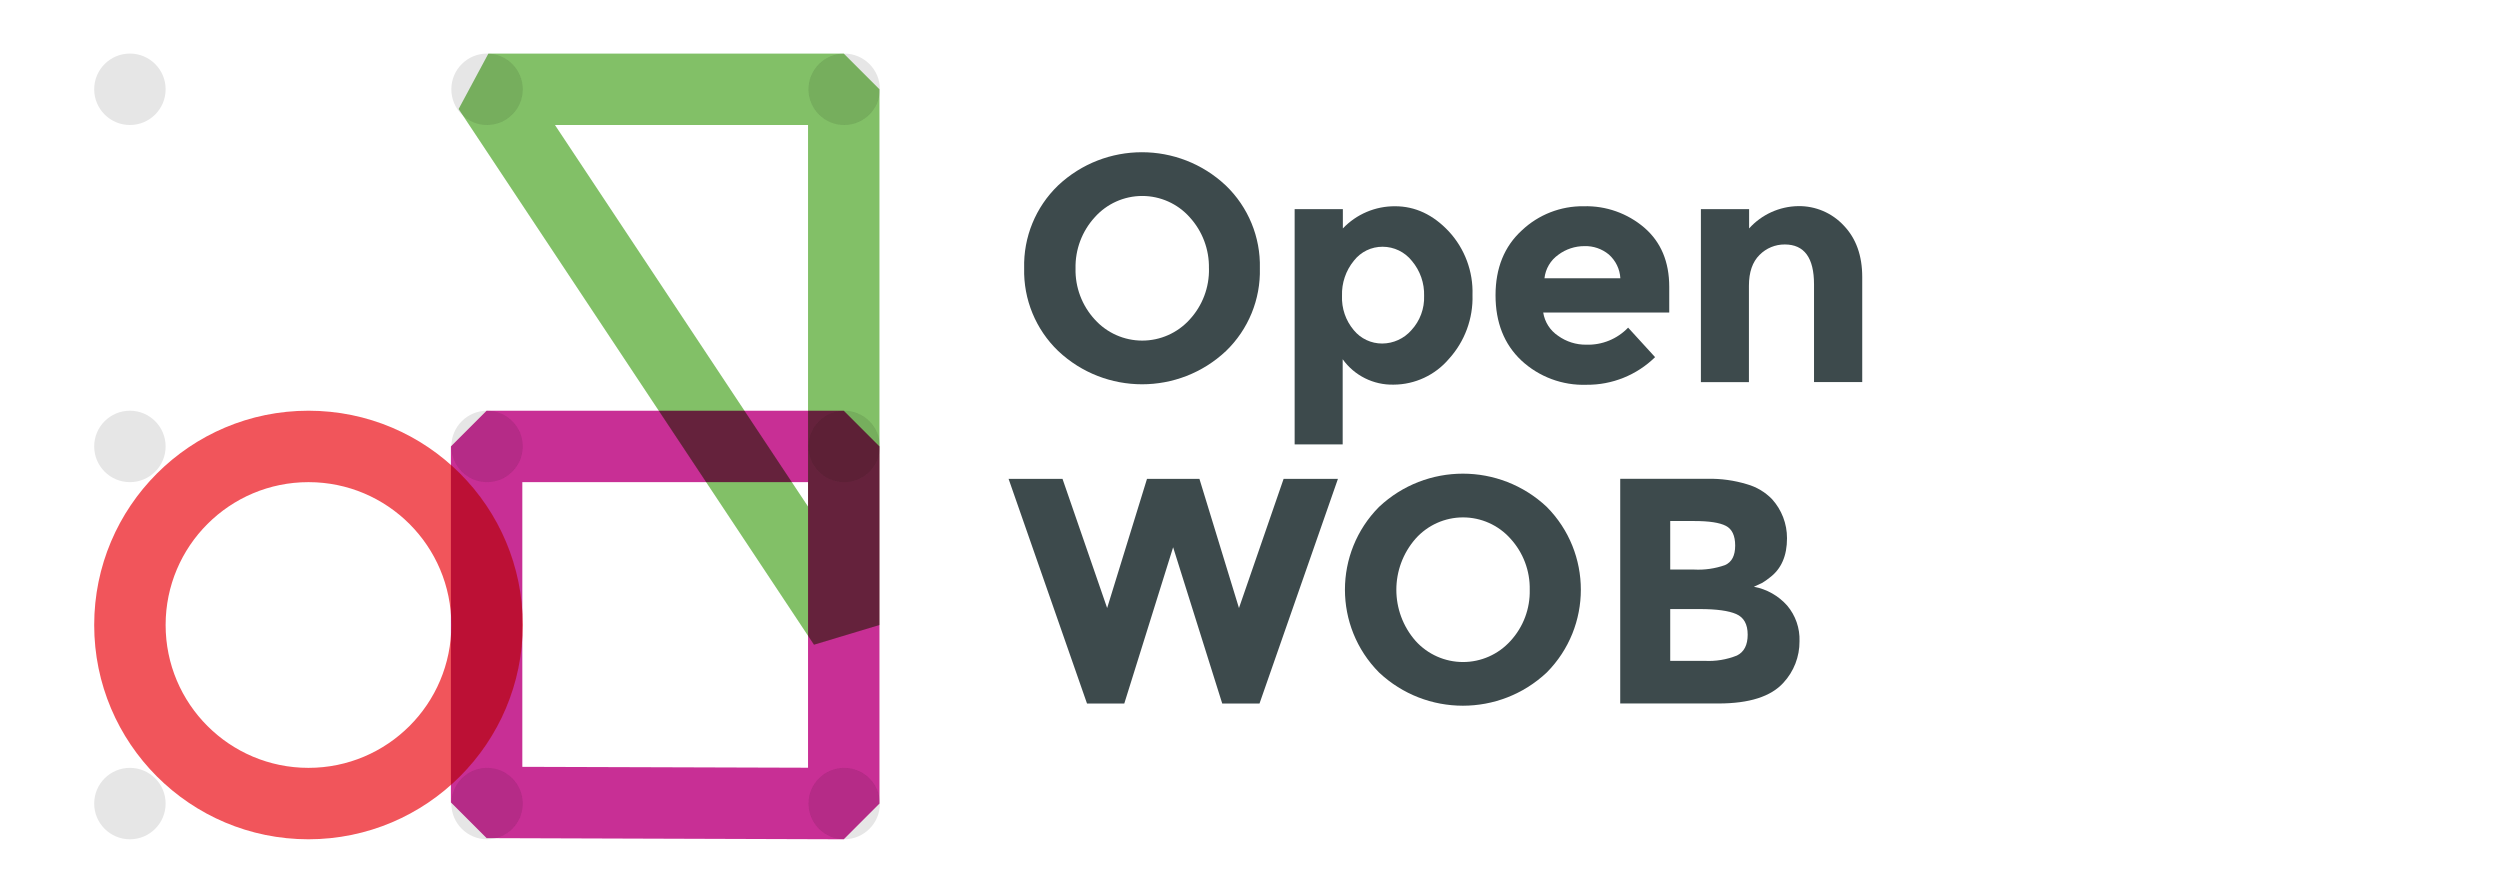
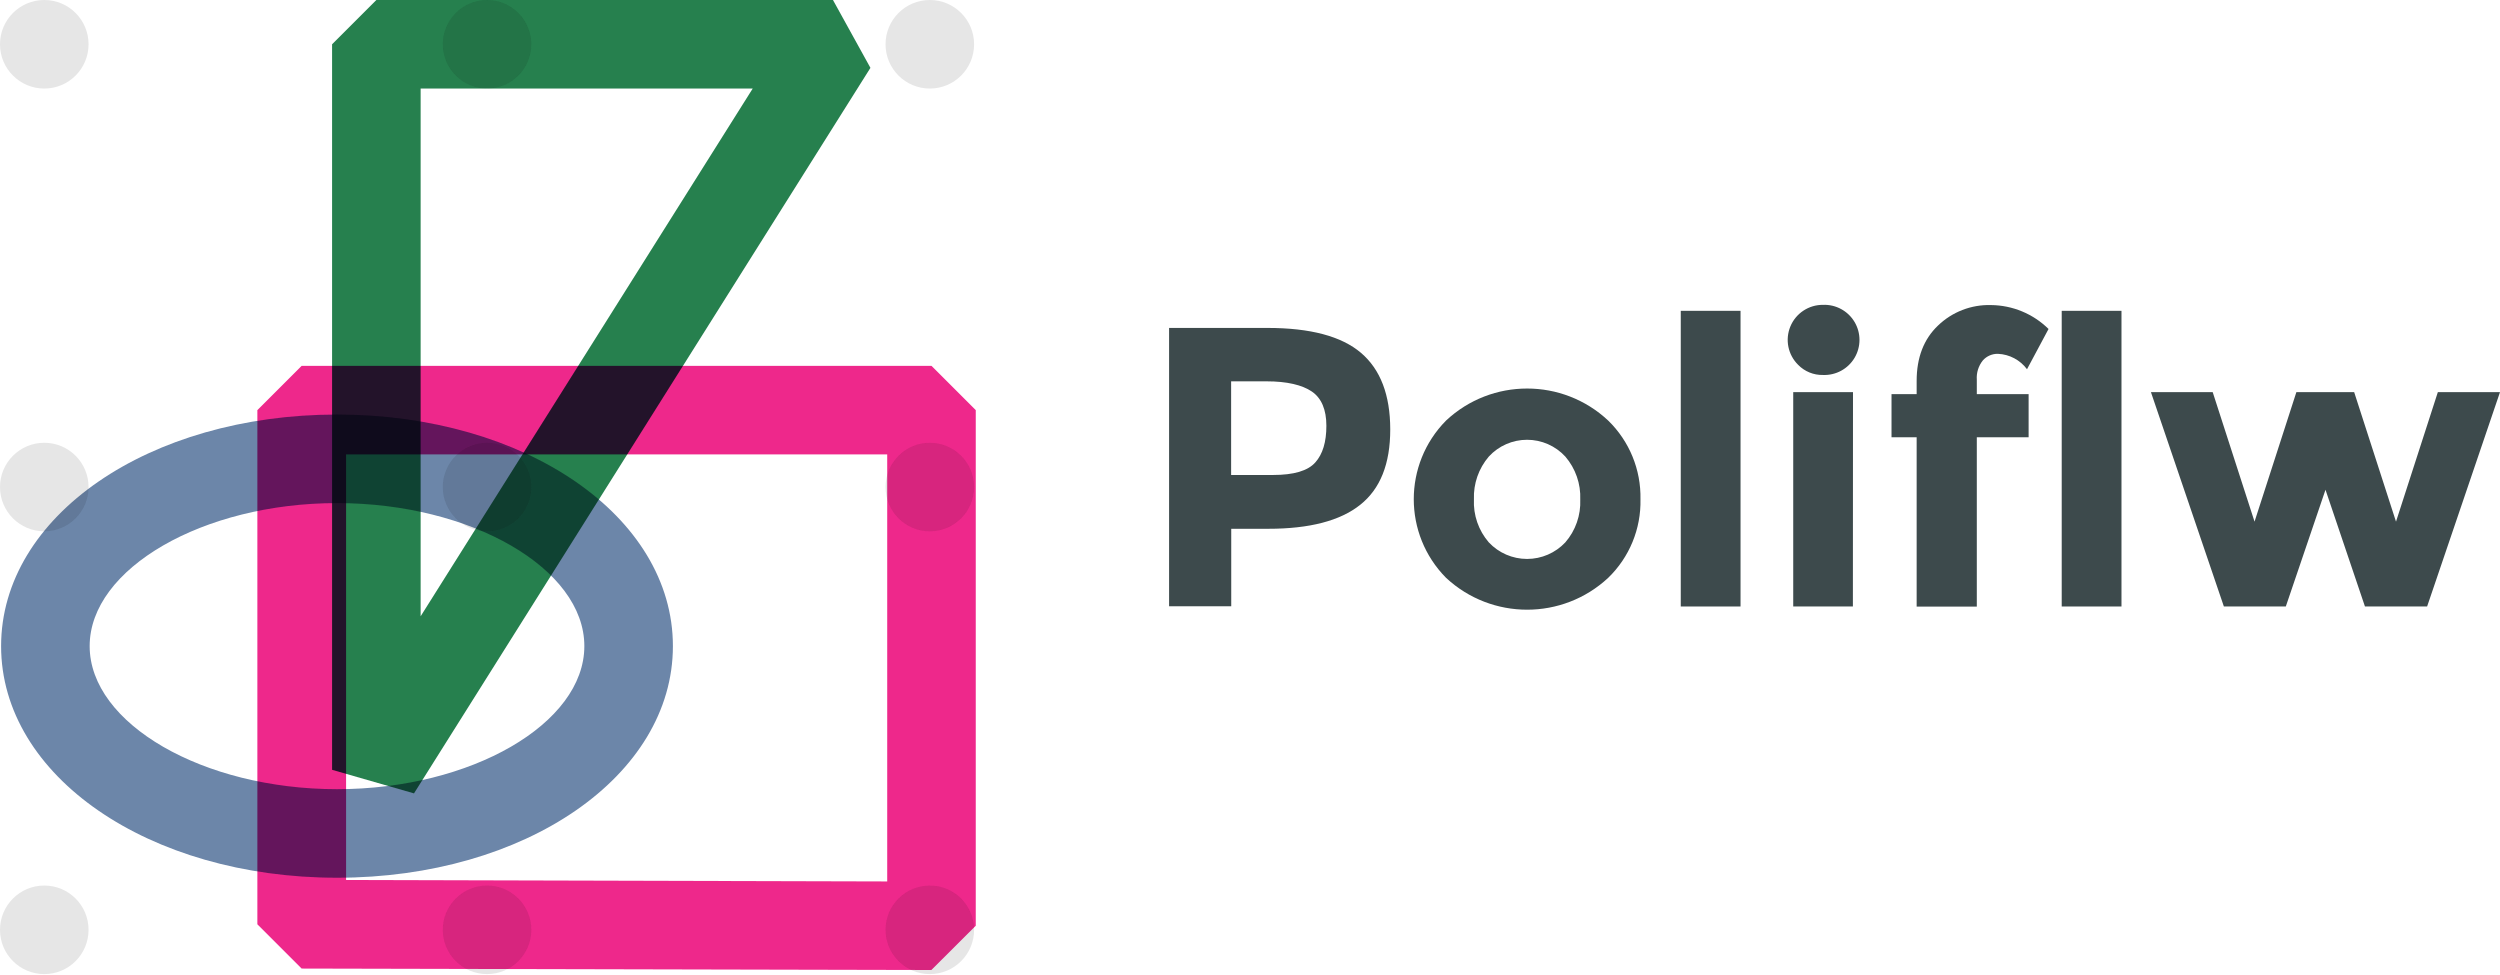
- <svg xmlns="http://www.w3.org/2000/svg" viewBox="0 0 560 200">
+ <svg xmlns="http://www.w3.org/2000/svg" viewBox="0 0 451.7 176">
  <defs>
-     <style>.cls-1{isolation:isolate;}.cls-2{fill:#3d4a4c;}.cls-3{fill:#e6e6e6;}.cls-4{fill:#c21889;}.cls-4,.cls-5{opacity:0.9;}.cls-4,.cls-5,.cls-6{mix-blend-mode:multiply;}.cls-5{fill:#74b957;}.cls-6{fill:#ec1c24;opacity:0.75;}</style>
+     <style>.cls-1{isolation:isolate;}.cls-2{fill:#3d4a4c;}.cls-3{fill:#e6e6e6;}.cls-4{fill:#ec117e;}.cls-4,.cls-5{opacity:0.9;}.cls-4,.cls-5,.cls-6{mix-blend-mode:multiply;}.cls-5{fill:#0e723b;}.cls-6{fill:#3b5d8c;opacity:0.75;}</style>
  </defs>
  <g class="cls-1">
-     <g id="Layer_1" data-name="Layer 1">
-       <path class="cls-2" d="M274.62,78.63a27.42,27.42,0,0,1-37.58,0,24.86,24.86,0,0,1-7.63-18.54A24.86,24.86,0,0,1,237,41.55a27.42,27.42,0,0,1,37.58,0,24.86,24.86,0,0,1,7.63,18.54A24.86,24.86,0,0,1,274.62,78.63Zm-3.82-18.5a16.47,16.47,0,0,0-4.32-11.48,14.24,14.24,0,0,0-21.24,0,16.47,16.47,0,0,0-4.32,11.48,16.33,16.33,0,0,0,4.32,11.45,14.32,14.32,0,0,0,21.24,0A16.34,16.34,0,0,0,270.81,60.13Z" />
-       <path class="cls-2" d="M312.49,46.2q6.77,0,12.06,5.65a20,20,0,0,1,5.29,14.22,20.37,20.37,0,0,1-5.29,14.33,16.33,16.33,0,0,1-12.38,5.76,13.64,13.64,0,0,1-11.41-5.69V99.55H290V46.85h10.8v4.32A16,16,0,0,1,312.49,46.2ZM300.61,66.25a11.23,11.23,0,0,0,2.63,7.7,8.18,8.18,0,0,0,6.37,3,8.73,8.73,0,0,0,6.55-3A10.74,10.74,0,0,0,319,66.29a11.59,11.59,0,0,0-2.74-7.85,8.38,8.38,0,0,0-6.55-3.17,8.1,8.1,0,0,0-6.44,3.13A11.79,11.79,0,0,0,300.61,66.25Z" />
-       <path class="cls-2" d="M370.74,80a21.66,21.66,0,0,1-15.37,6.19,20.4,20.4,0,0,1-14.58-5.44Q335,75.29,335,66.14T340.9,51.6a19.79,19.79,0,0,1,13.86-5.4A20,20,0,0,1,368.33,51q5.58,4.82,5.58,13.25V70H345.68A7.7,7.7,0,0,0,349,75.21a10.59,10.59,0,0,0,6.34,2,12.43,12.43,0,0,0,9.36-3.82ZM360.37,57a8.18,8.18,0,0,0-5.44-1.87,9.73,9.73,0,0,0-5.87,1.94,7.43,7.43,0,0,0-3.1,5.26h17A7.67,7.67,0,0,0,360.37,57Z" />
-       <path class="cls-2" d="M391.76,64v21.6H381V46.85h10.8v4.32a15.12,15.12,0,0,1,11-5A13.64,13.64,0,0,1,413,50.52q4.14,4.32,4.14,11.52V85.58h-10.8V63.69q0-8.93-6.55-8.93a7.86,7.86,0,0,0-5.65,2.34Q391.76,59.45,391.76,64Z" />
-       <path class="cls-2" d="M248,136.2l8.93-28.94h11.74l8.86,28.94,10-28.94h12.17l-17.57,50.33h-8.35l-11-35-10.94,35h-8.35l-17.57-50.33H238Z" />
-       <path class="cls-2" d="M346.48,150.63a27.42,27.42,0,0,1-37.58,0,26.33,26.33,0,0,1,0-37.08,27.42,27.42,0,0,1,37.58,0,26.34,26.34,0,0,1,0,37.08Zm-3.82-18.5a16.47,16.47,0,0,0-4.32-11.48,14.24,14.24,0,0,0-21.24,0,17.38,17.38,0,0,0,0,22.93,14.32,14.32,0,0,0,21.24,0A16.33,16.33,0,0,0,342.66,132.13Z" />
-       <path class="cls-2" d="M384.93,157.58h-22V107.25h19.58a28.27,28.27,0,0,1,8.82,1.22,12.66,12.66,0,0,1,5.58,3.31,13,13,0,0,1,3.38,8.78q0,5.9-3.82,8.78a13.76,13.76,0,0,1-1.8,1.26q-.51.25-1.8.83a13.2,13.2,0,0,1,7.45,4.21,11.73,11.73,0,0,1,2.77,8,13.53,13.53,0,0,1-3.6,9.29Q395.29,157.58,384.93,157.58Zm-10.8-30h5.33a18,18,0,0,0,6.95-1q2.27-1,2.27-4.36t-2.09-4.43q-2.09-1.08-7.06-1.08h-5.4Zm0,20.45h7.7a17,17,0,0,0,7.24-1.19q2.41-1.19,2.41-4.68t-2.56-4.61q-2.56-1.12-8.17-1.12h-6.62Z" />
-       <circle class="cls-3" cx="29.1" cy="20" r="8" />
-       <circle class="cls-3" cx="29.1" cy="100" r="8" />
-       <circle class="cls-3" cx="29.1" cy="180" r="8" />
-       <circle class="cls-3" cx="109.1" cy="20" r="8" />
-       <circle class="cls-3" cx="109.1" cy="100" r="8" />
-       <circle class="cls-3" cx="109.1" cy="180" r="8" />
-       <circle class="cls-3" cx="189.1" cy="20" r="8" />
-       <circle class="cls-3" cx="189.1" cy="100" r="8" />
-       <circle class="cls-3" cx="189.1" cy="180" r="8" />
-       <path class="cls-4" d="M189,188l-80-.26-8-8V100l8-8h80l8,8v80Zm-72-16.23,64,.2V108H117Z" />
-       <path class="cls-5" d="M182.33,144.42l-79.6-120L109.4,12H189l8,8V140ZM124.31,28,181,113.47V28Z" />
-       <path class="cls-6" d="M69.1,188a48,48,0,1,1,48-48A48.05,48.05,0,0,1,69.1,188Zm0-80a32,32,0,1,0,32,32A32,32,0,0,0,69.1,108Z" />
+     <g id="Layer_2" data-name="Layer 2">
+       <g id="Layer_1-2" data-name="Layer 1">
+         <path class="cls-2" d="M245.9,63.75q5.28,4.5,5.29,13.83t-5.44,13.64q-5.43,4.32-16.59,4.32h-6.7v14H211.23V59.25H229Q240.61,59.25,245.9,63.75Zm-8.25,19.8c1.35-1.51,2-3.71,2-6.62s-.88-5-2.63-6.19-4.48-1.84-8.17-1.84h-6.41V85.82H230C233.76,85.82,236.31,85.07,237.65,83.55Z" />
+         <path class="cls-2" d="M296.4,90.21a19.15,19.15,0,0,1-5.83,14.19,21.51,21.51,0,0,1-29.3,0,20.22,20.22,0,0,1,0-28.41,21.43,21.43,0,0,1,29.3,0A19.28,19.28,0,0,1,296.4,90.21Zm-30.09,0A11.1,11.1,0,0,0,269,98a9.48,9.48,0,0,0,13.82,0,11.1,11.1,0,0,0,2.7-7.74,11.22,11.22,0,0,0-2.7-7.77,9.39,9.39,0,0,0-13.82,0A11.22,11.22,0,0,0,266.31,90.21Z" />
+         <path class="cls-2" d="M314.48,109.58h-10.8V56.16h10.8Z" />
+         <path class="cls-2" d="M324.88,65.91a6.33,6.33,0,0,1,4.5-10.83,6.34,6.34,0,1,1,0,12.67A6.09,6.09,0,0,1,324.88,65.91Zm9.9,43.67H324V70.85h10.8Z" />
+         <path class="cls-2" d="M357.17,68.61v2.6h9.36V79h-9.36v30.6H346.3V79h-4.54V71.21h4.54V68.83q0-6.33,3.85-10a13.24,13.24,0,0,1,9.58-3.71,15,15,0,0,1,10.4,4.32l-3.89,7.27A6.92,6.92,0,0,0,361,63.93a3.54,3.54,0,0,0-2.74,1.19A5,5,0,0,0,357.17,68.61Z" />
+         <path class="cls-2" d="M383.31,109.58h-10.8V56.16h10.8Z" />
+         <path class="cls-2" d="M413,109.58H401.81L388.63,70.85h11.16l7.56,23.4,7.56-23.4h10.44l7.56,23.4,7.56-23.4H451.7l-13.17,38.73H427.3l-7.13-21.09Z" />
+         <circle class="cls-3" cx="8" cy="8" r="8" />
+         <circle class="cls-3" cx="8" cy="88" r="8" />
+         <circle class="cls-3" cx="8" cy="168" r="8" />
+         <circle class="cls-3" cx="88" cy="8" r="8" />
+         <circle class="cls-3" cx="88" cy="88" r="8" />
+         <circle class="cls-3" cx="88" cy="168" r="8" />
+         <circle class="cls-3" cx="168" cy="8" r="8" />
+         <circle class="cls-3" cx="168" cy="88" r="8" />
+         <circle class="cls-3" cx="168" cy="168" r="8" />
+         <path class="cls-4" d="M168.28,175.26,54.5,175l-8-8V74.1l8-8H168.3l8,8v93.16ZM62.53,159l97.77.26V82.1H62.53Z" />
+         <path class="cls-5" d="M74.8,143.35,60,139.09V8l8-8h82.5l6.77,12.26ZM76,16v95.35L136,16Z" />
+         <path class="cls-6" d="M60.89,158.59c-34,0-60.69-18.38-60.69-41.85S26.86,74.9,60.89,74.9s60.69,18.38,60.69,41.84S94.93,158.59,60.89,158.59Zm0-67.69c-24.22,0-44.69,11.83-44.69,25.84s20.47,25.85,44.69,25.85,44.69-11.83,44.69-25.85S85.12,90.9,60.89,90.9Z" />
+       </g>
    </g>
  </g>
</svg>
